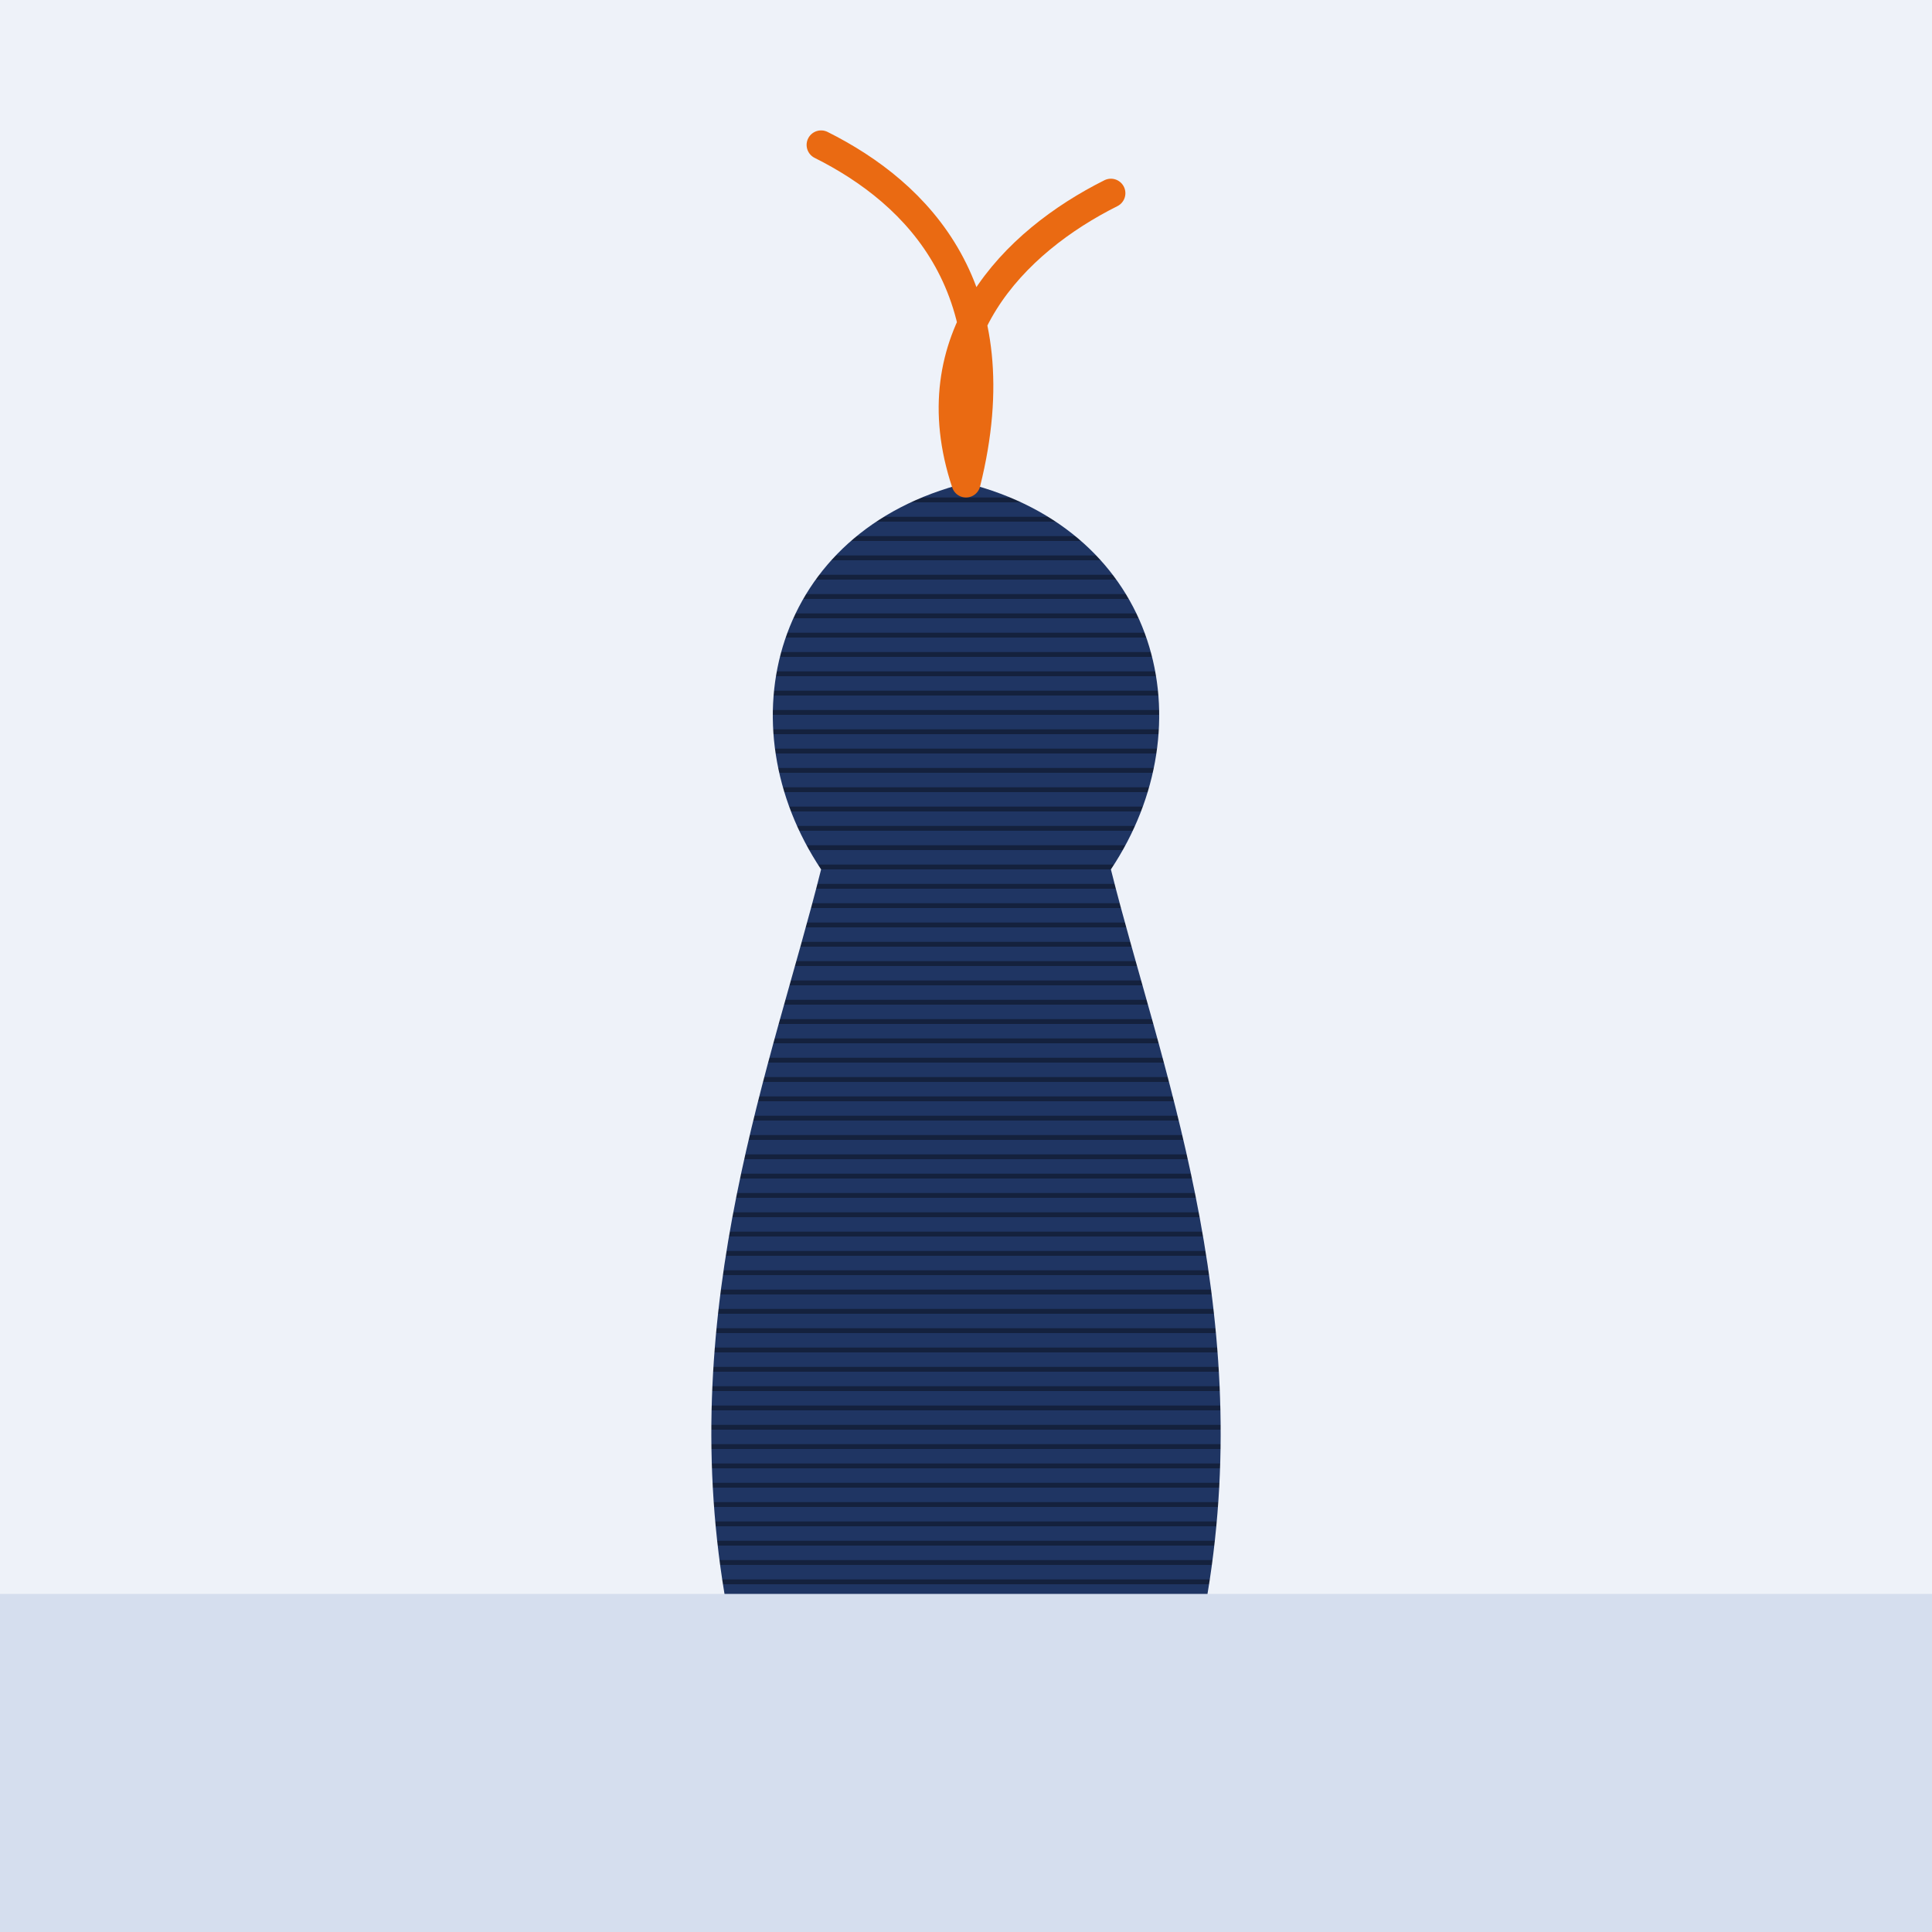
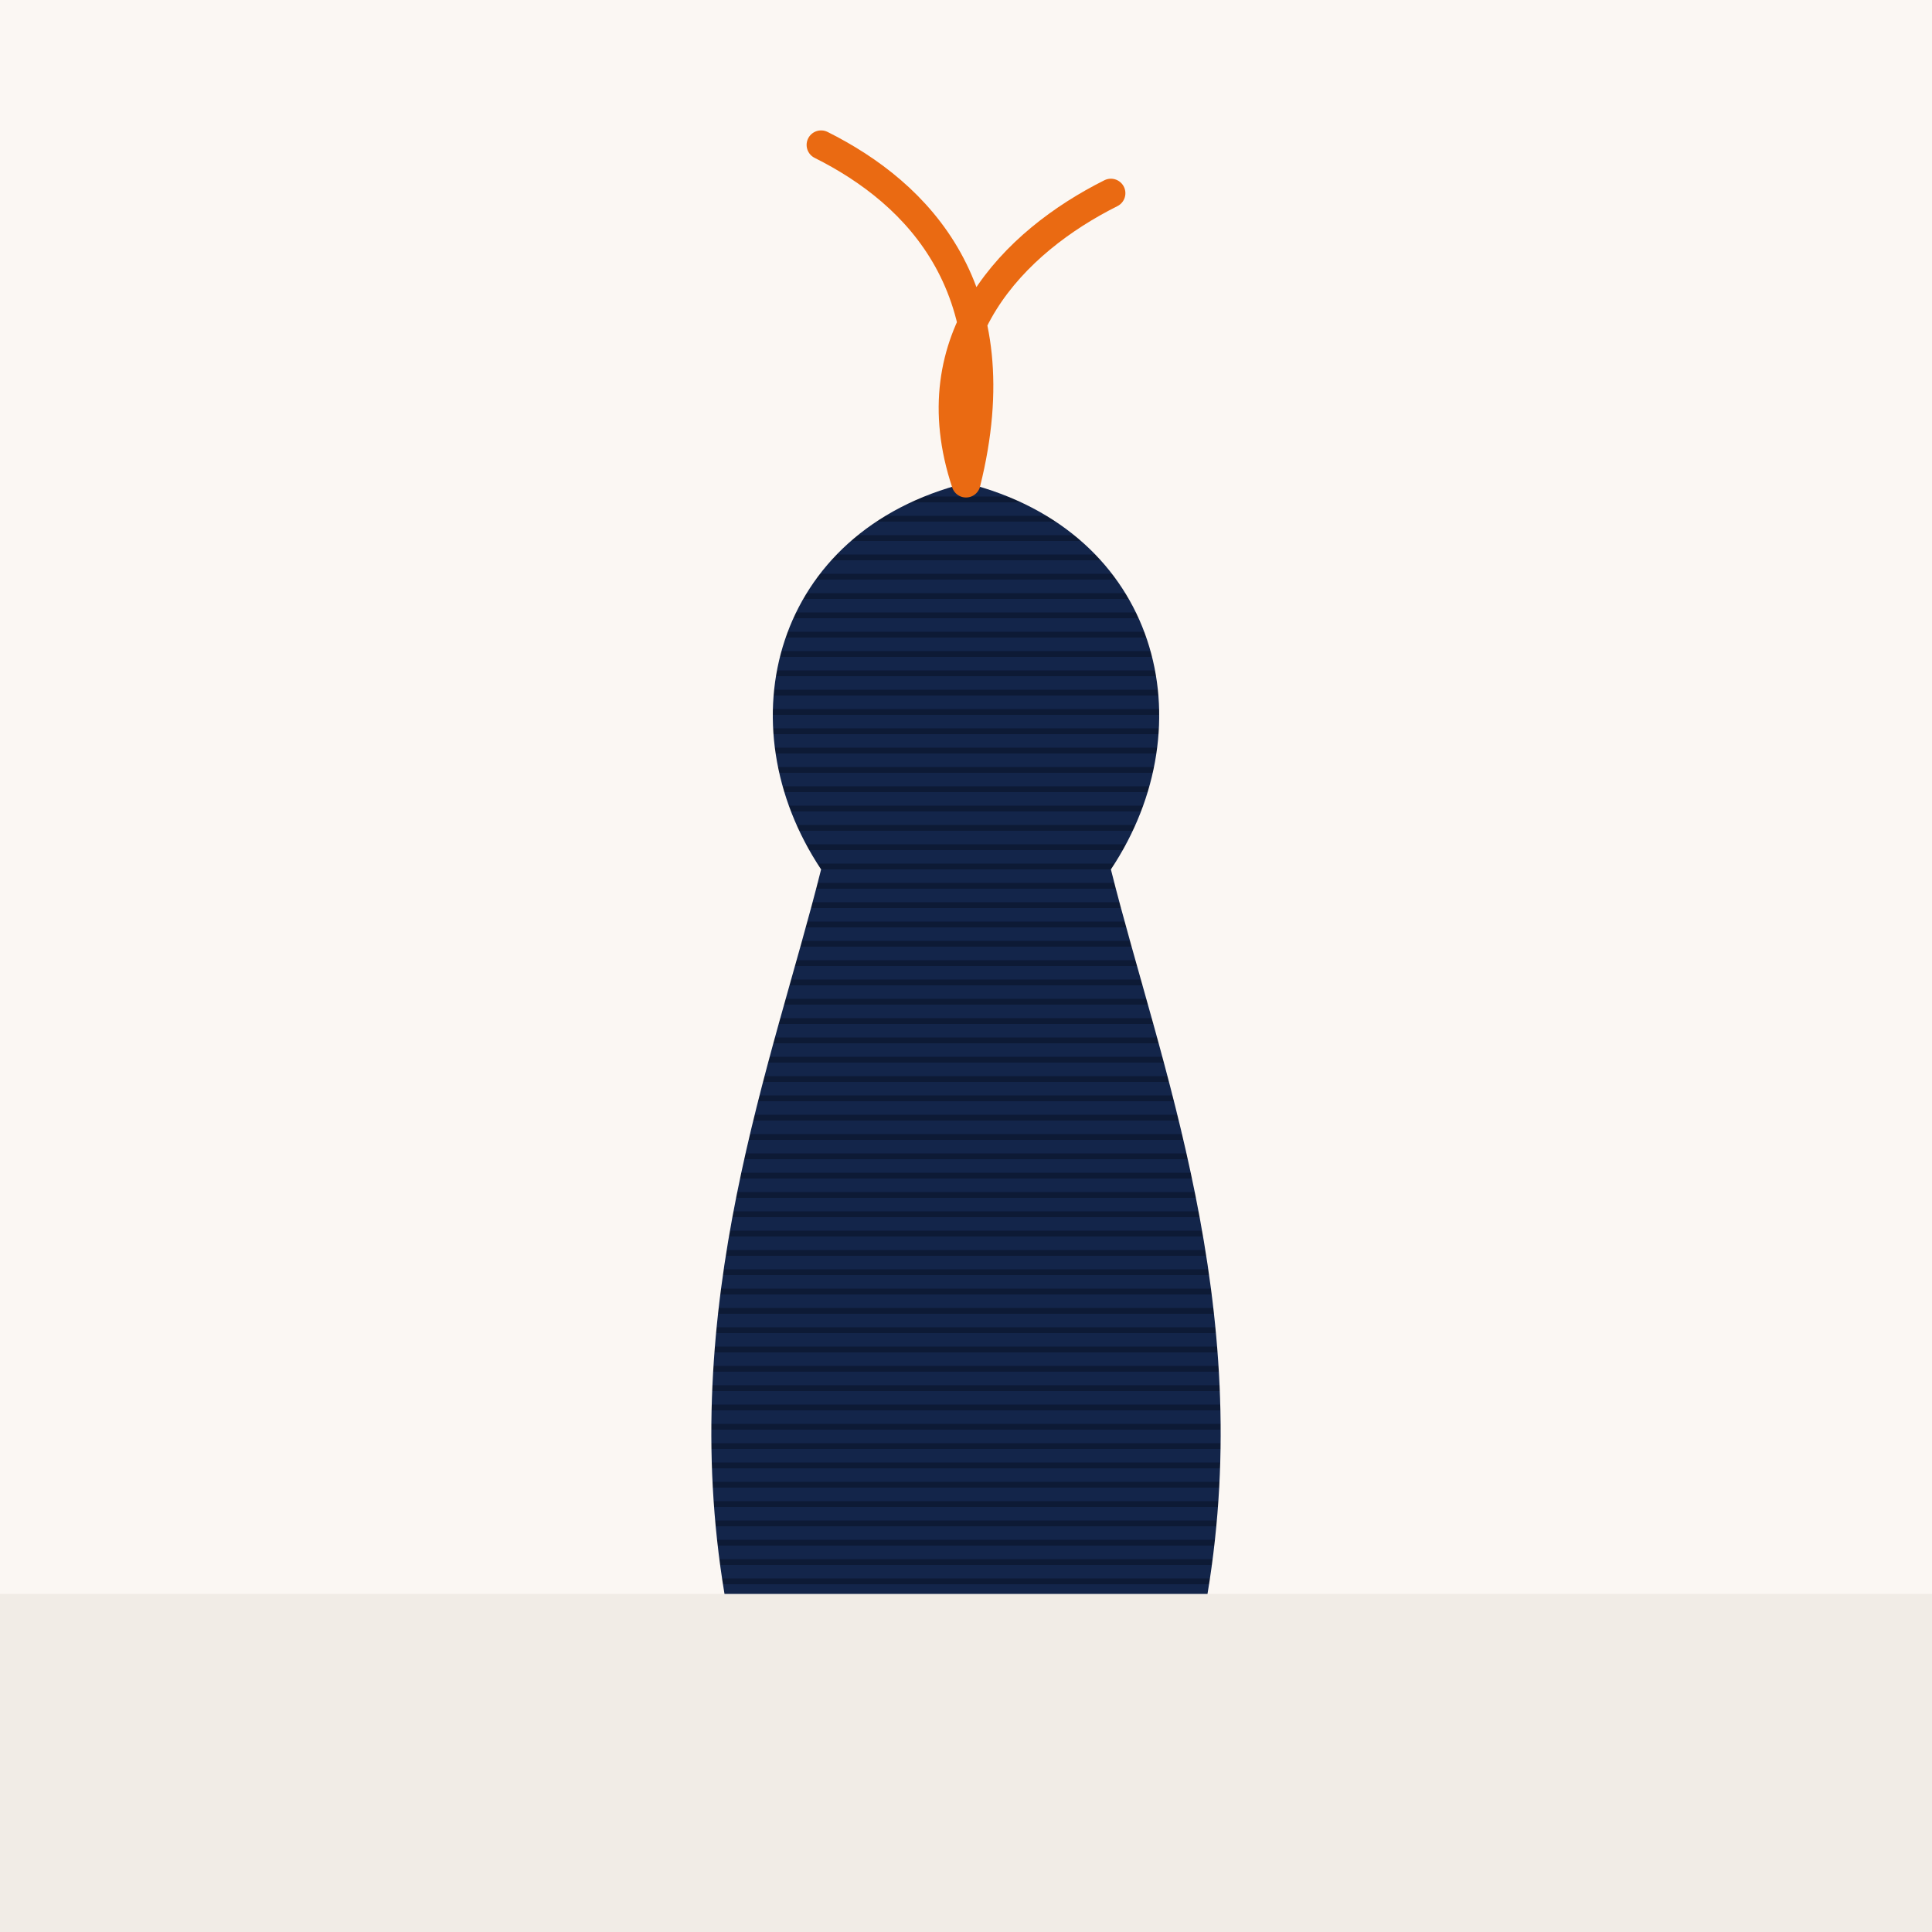
<svg xmlns="http://www.w3.org/2000/svg" viewBox="0 0 400 400">
  <defs>
    <pattern id="L" width="8" height="4" patternUnits="userSpaceOnUse">
-       <rect width="8" height="4" fill="#1F3563" />
-       <rect y="3" width="8" height="1" fill="#14213D" />
+       <rect width="8" height="4" fill="#13254A" />
+       <rect y="2.8" width="8" height="1.2" fill="#0D1A35" />
    </pattern>
    <pattern id="O" width="8" height="4" patternUnits="userSpaceOnUse">
-       <rect width="8" height="4" fill="#EA6A12" />
-       <rect y="3" width="8" height="1" fill="#C9560A" />
+       <rect width="8" height="4" fill="#E8620C" />
+       <rect y="2.8" width="8" height="1.2" fill="#C95209" />
    </pattern>
    <pattern id="G" width="8" height="4" patternUnits="userSpaceOnUse">
-       <rect width="8" height="4" fill="#A9BADB" />
-       <rect y="3" width="8" height="1" fill="#8FA3CC" />
+       <rect width="8" height="4" fill="#DCD8D1" />
+       <rect y="2.8" width="8" height="1.2" fill="#C8C3BA" />
    </pattern>
  </defs>
-   <rect width="400" height="400" fill="#EEF2F9" />
-   <rect y="330" width="400" height="70" fill="#D5DEEE" />
+   <rect width="400" height="400" fill="#FBF7F3" />
+   <rect y="330" width="400" height="70" fill="#F1ECE6" />
  <path d="M150 330c-10-60 10-110 20-150-20-30-10-70 30-80 40 10 50 50 30 80 10 40 30 90 20 150Z" fill="url(#L)" />
  <path d="M200 100c-10-30 10-50 30-60M200 100c10-40-10-60-30-70" stroke="#EA6A12" stroke-width="6" fill="none" stroke-linecap="round" />
</svg>
